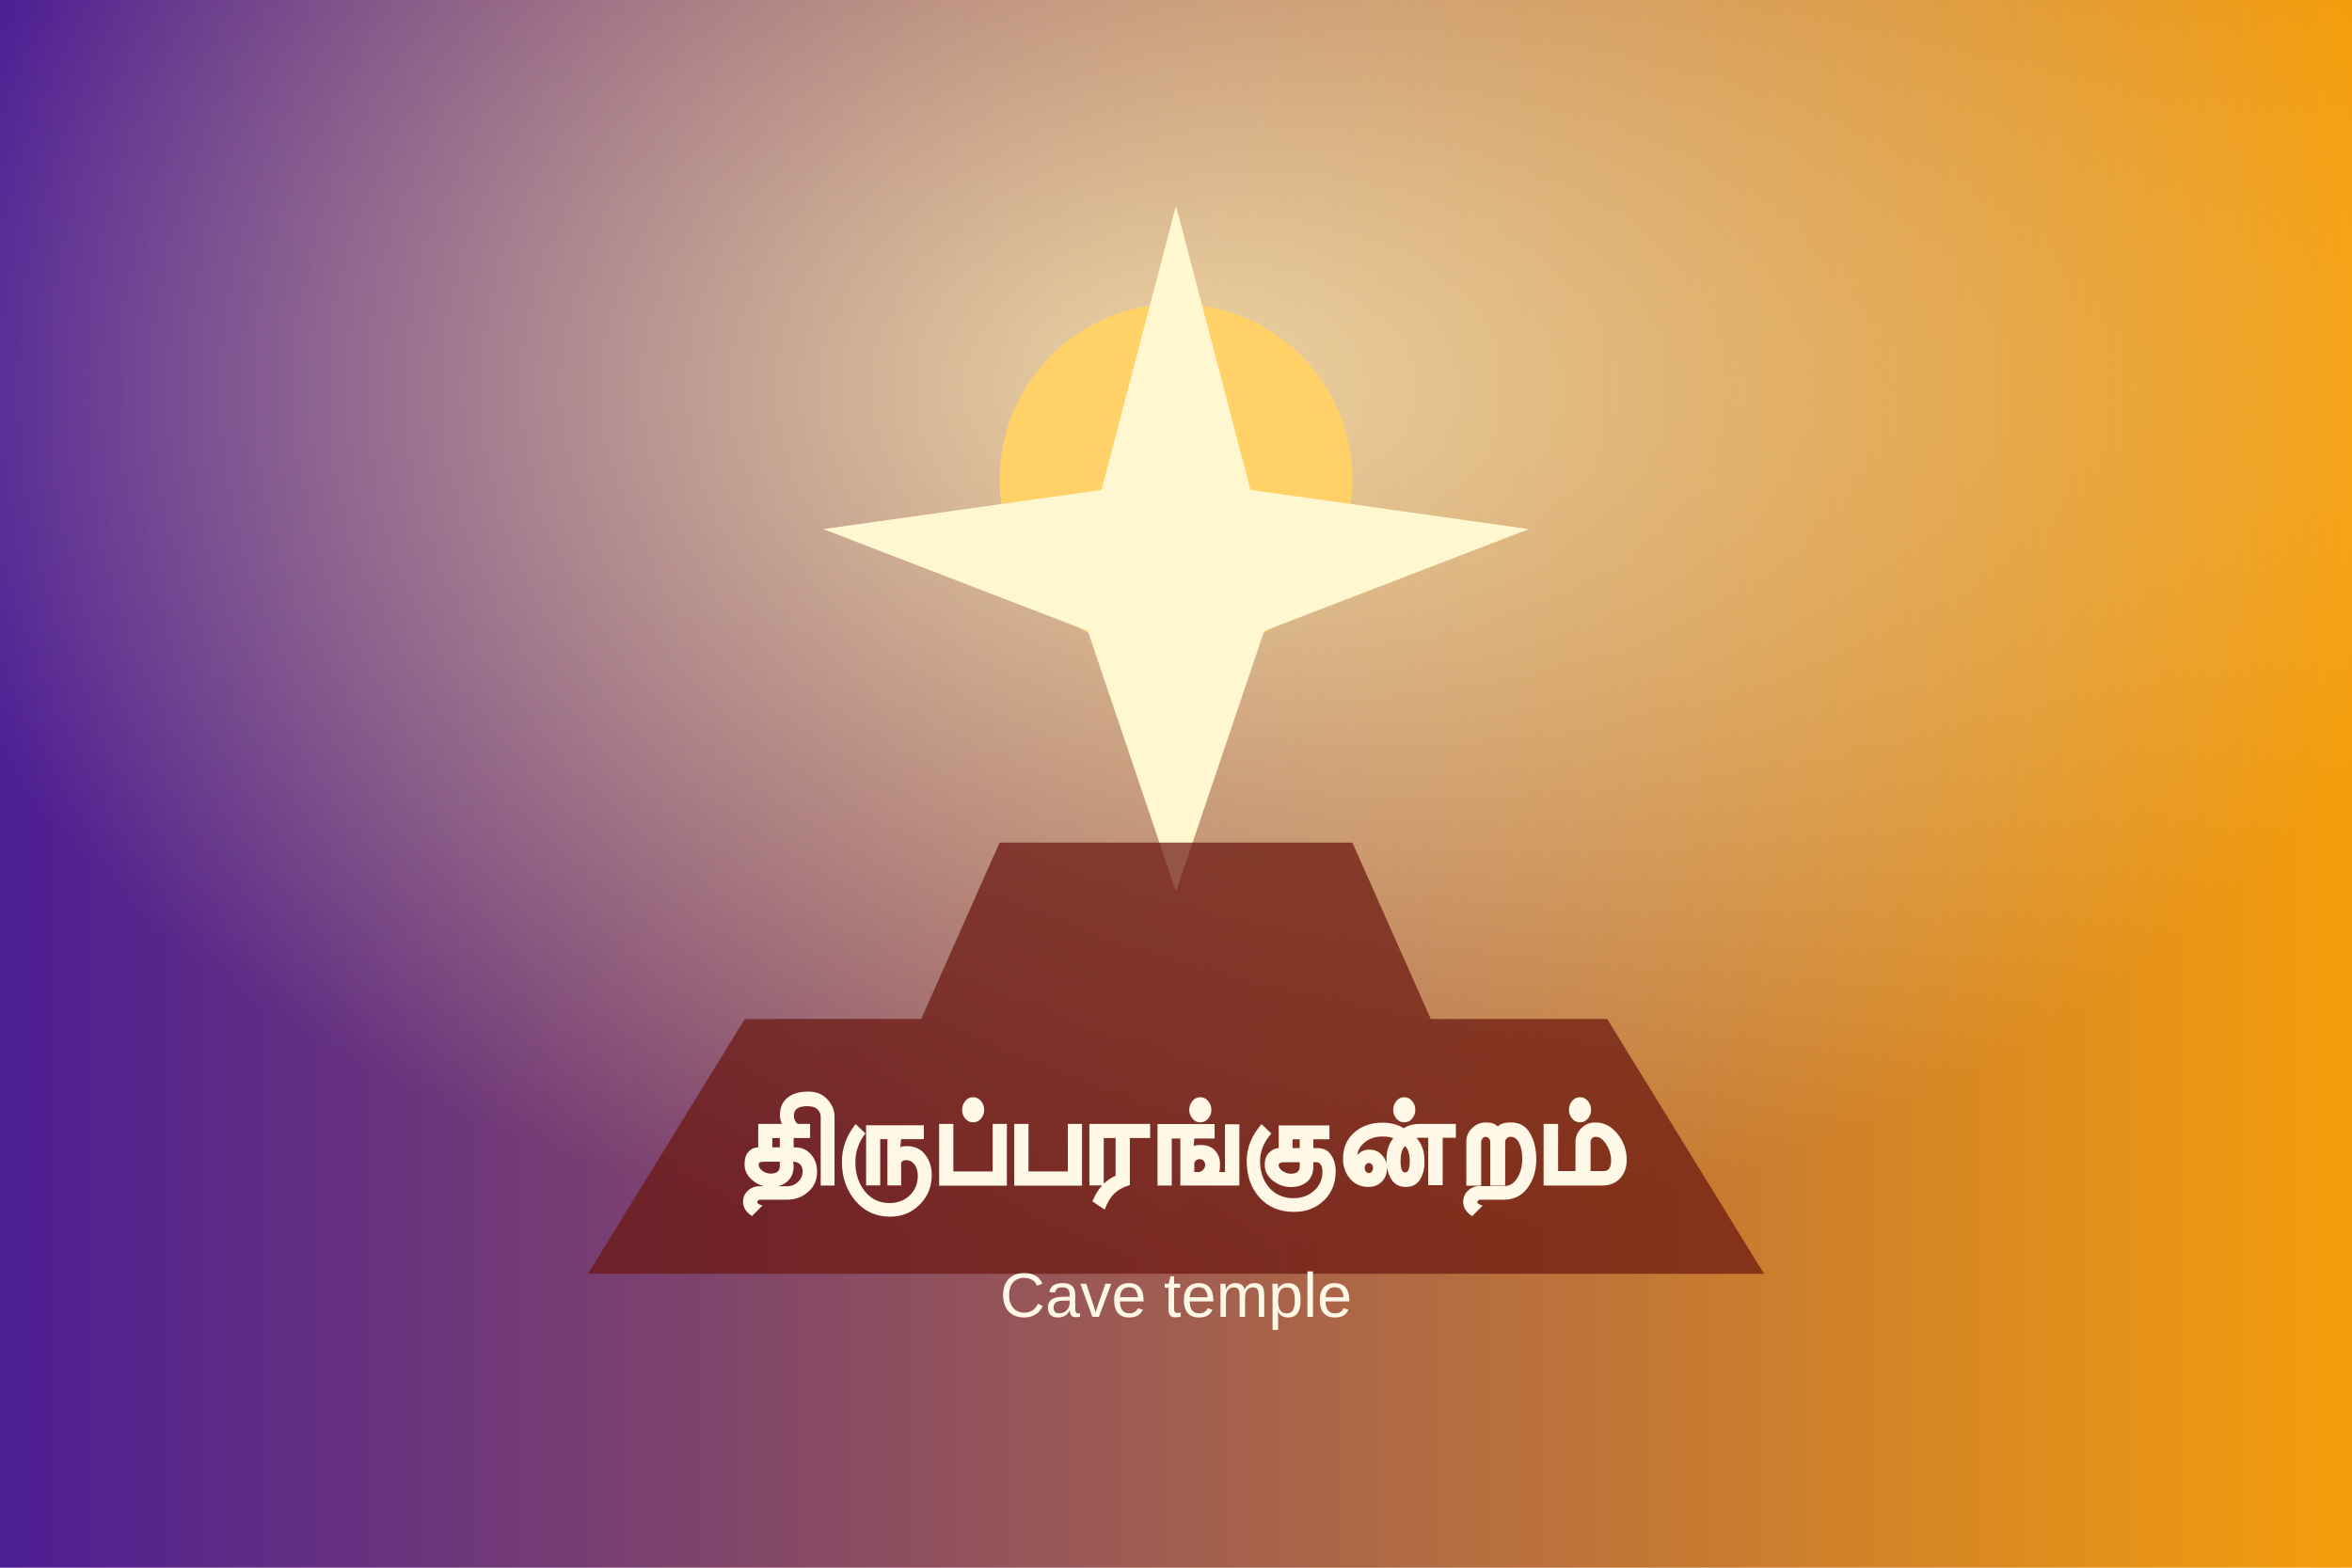
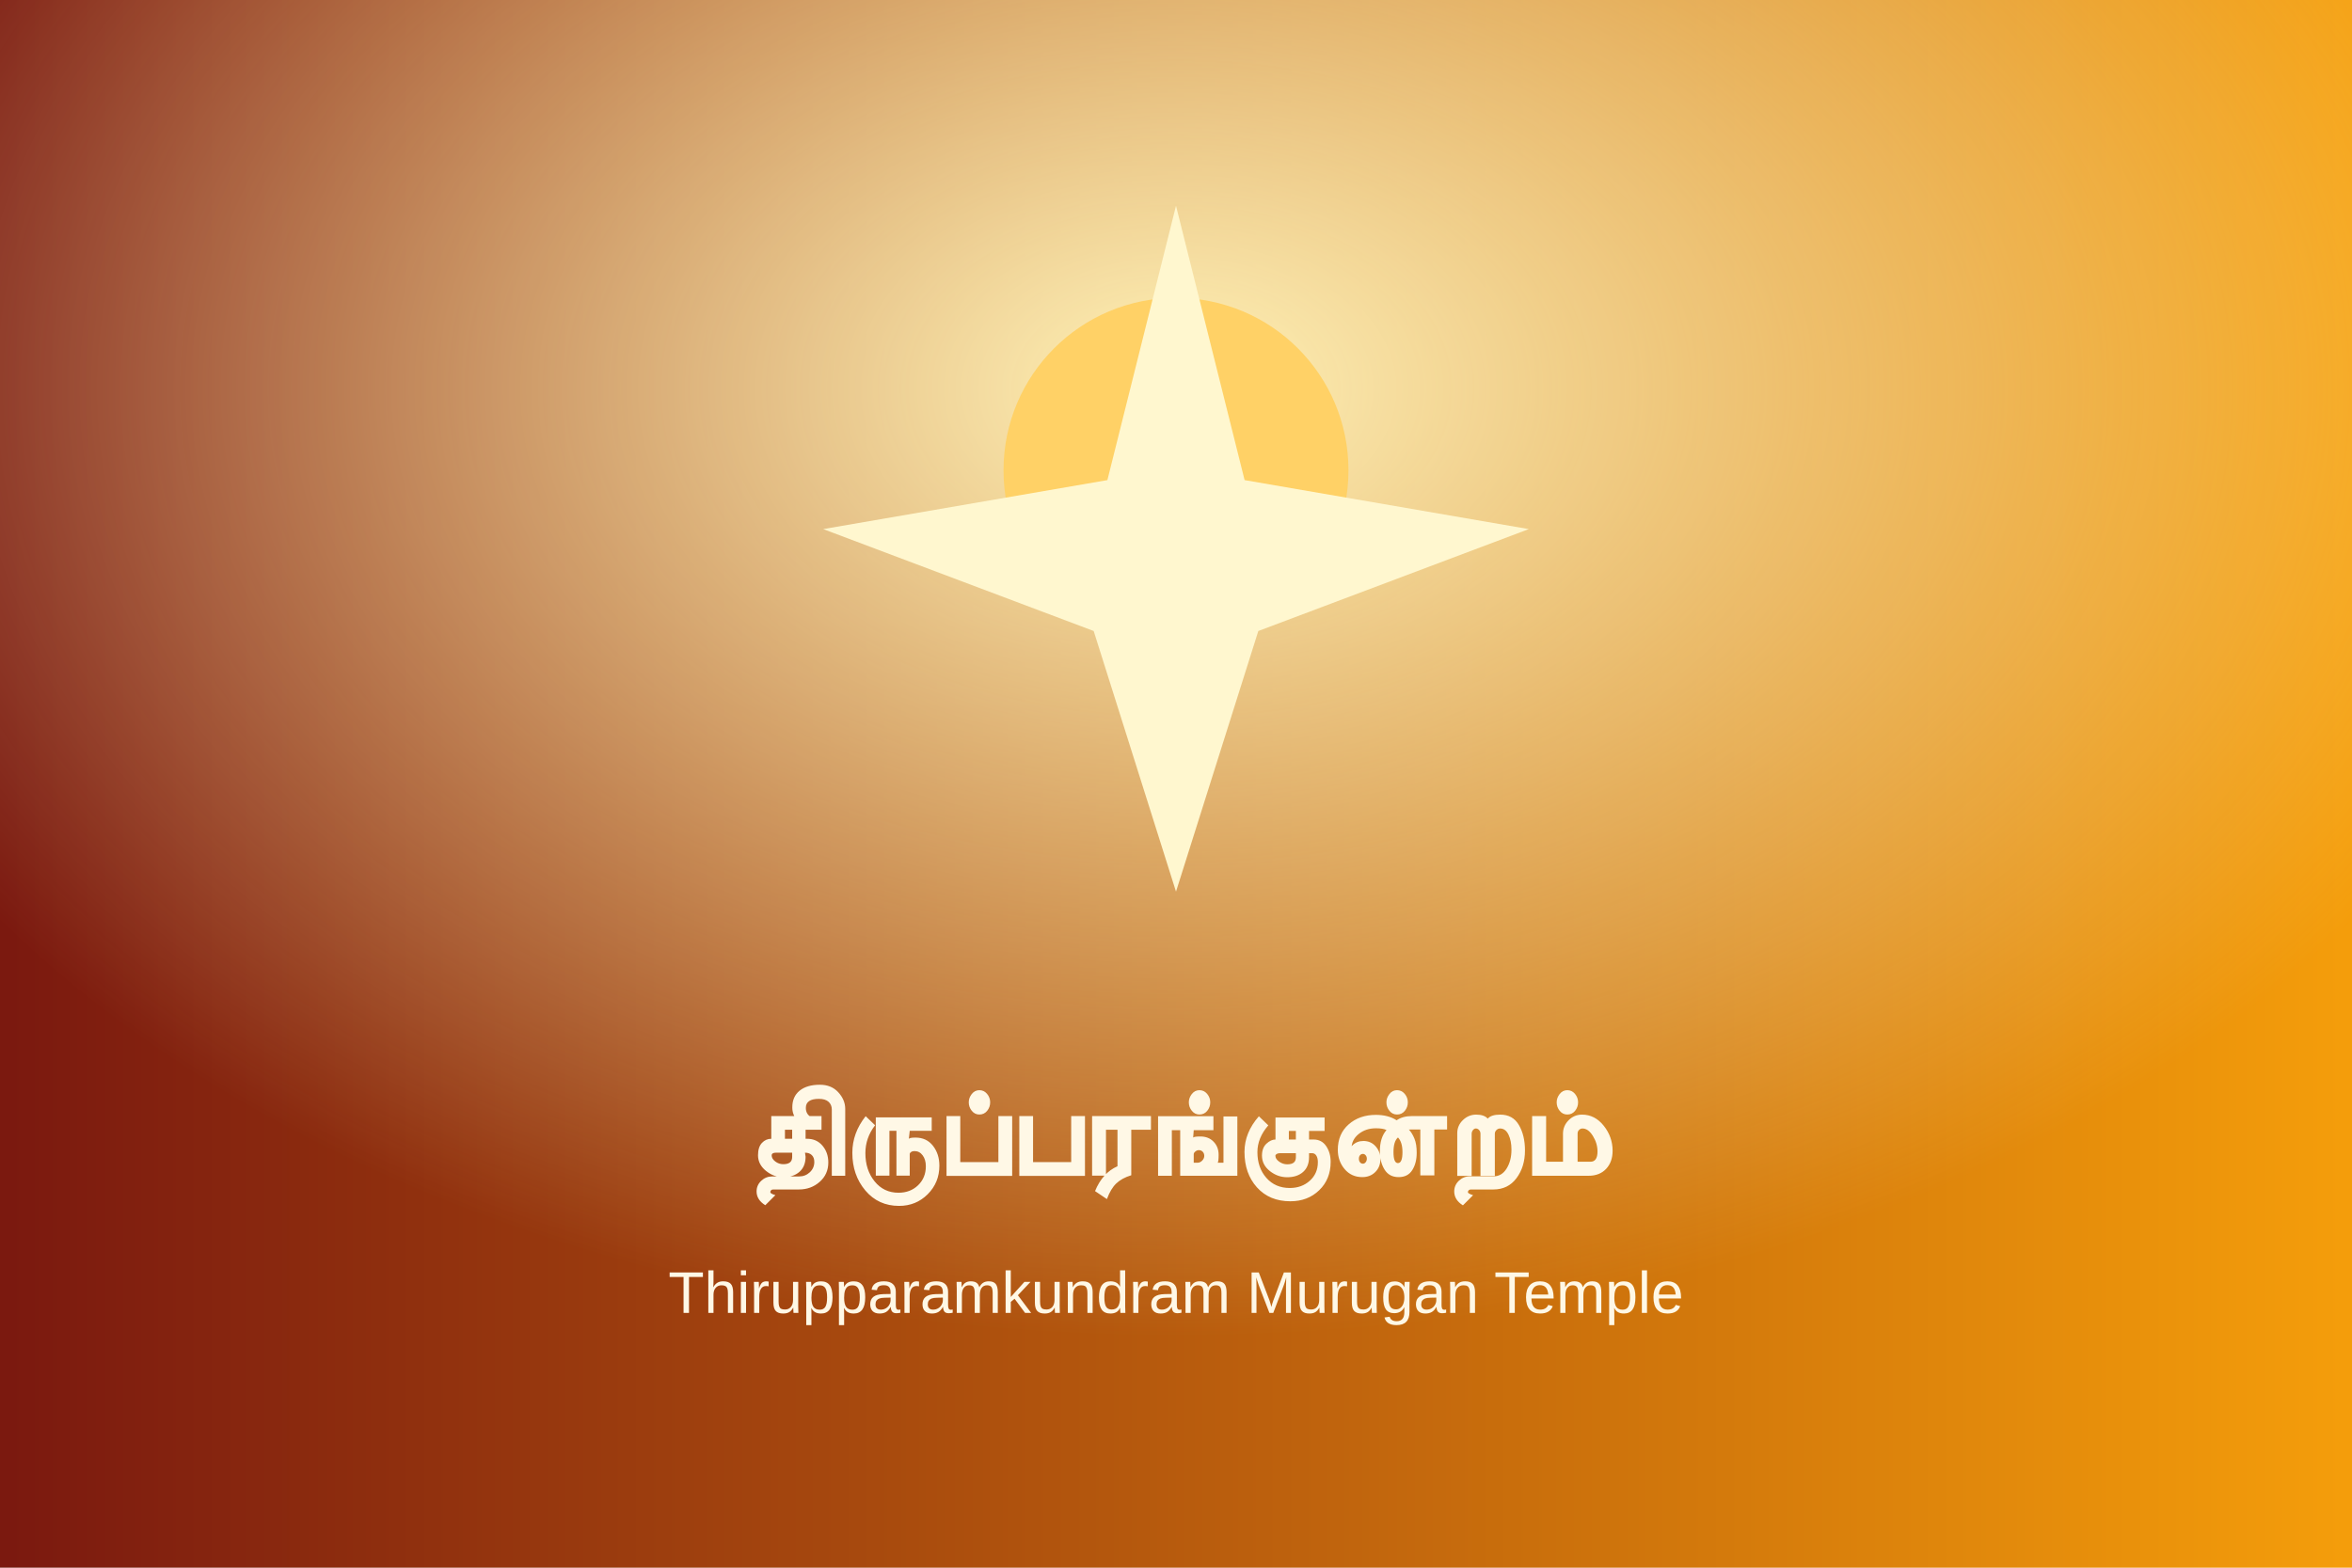
- <svg xmlns="http://www.w3.org/2000/svg" width="1200" height="800" viewBox="0 0 1200 800">
+ <svg xmlns="http://www.w3.org/2000/svg" width="1200" height="800">
  <defs>
    <linearGradient id="g" x1="0" x2="1">
-       <stop stop-color="#4c1d95" />
+       <stop stop-color="#7a180f" />
      <stop offset="1" stop-color="#f59e0b" />
    </linearGradient>
-     <radialGradient id="r" cx=".5" cy=".25" r=".55">
-       <stop stop-color="#fff2b8" stop-opacity=".8" />
+     <radialGradient id="r" cx=".5" cy=".25" r=".6">
+       <stop stop-color="#fff2b8" />
      <stop offset="1" stop-color="#fff2b8" stop-opacity="0" />
    </radialGradient>
  </defs>
  <rect width="1200" height="800" fill="url(#g)" />
  <rect width="1200" height="800" fill="url(#r)" />
-   <circle cx="600" cy="245" r="90" fill="#ffd166" />
-   <path d="M600 105 L638 250 L780 270 L645 322 L600 455 L555 322 L420 270 L562 250 Z" fill="#fff7cf" />
-   <path d="M300 650 L900 650 L820 520 L730 520 L690 430 L510 430 L470 520 L380 520 Z" fill="#6b160f" opacity=".72" />
-   <text x="600" y="605" font-size="64" text-anchor="middle" font-family="Arial" fill="#fff8e6" font-weight="800">திருப்பரங்குன்றம்</text>
-   <text x="600" y="672" font-size="32" text-anchor="middle" font-family="Arial" fill="#fff8e6">Cave temple</text>
+   <circle cx="600" cy="240" r="88" fill="#ffd166" />
+   <path d="M600 105 L635 245 L780 270 L642 322 L600 455 L558 322 L420 270 L565 245 Z" fill="#fff7cf" />
+   <text x="600" y="600" text-anchor="middle" font-size="62" font-family="Arial" fill="#fff8e6" font-weight="900">திருப்பரங்குன்றம்</text>
+   <text x="600" y="670" text-anchor="middle" font-size="30" font-family="Arial" fill="#fff8e6">Thirupparamkundram Murugan Temple</text>
</svg>
